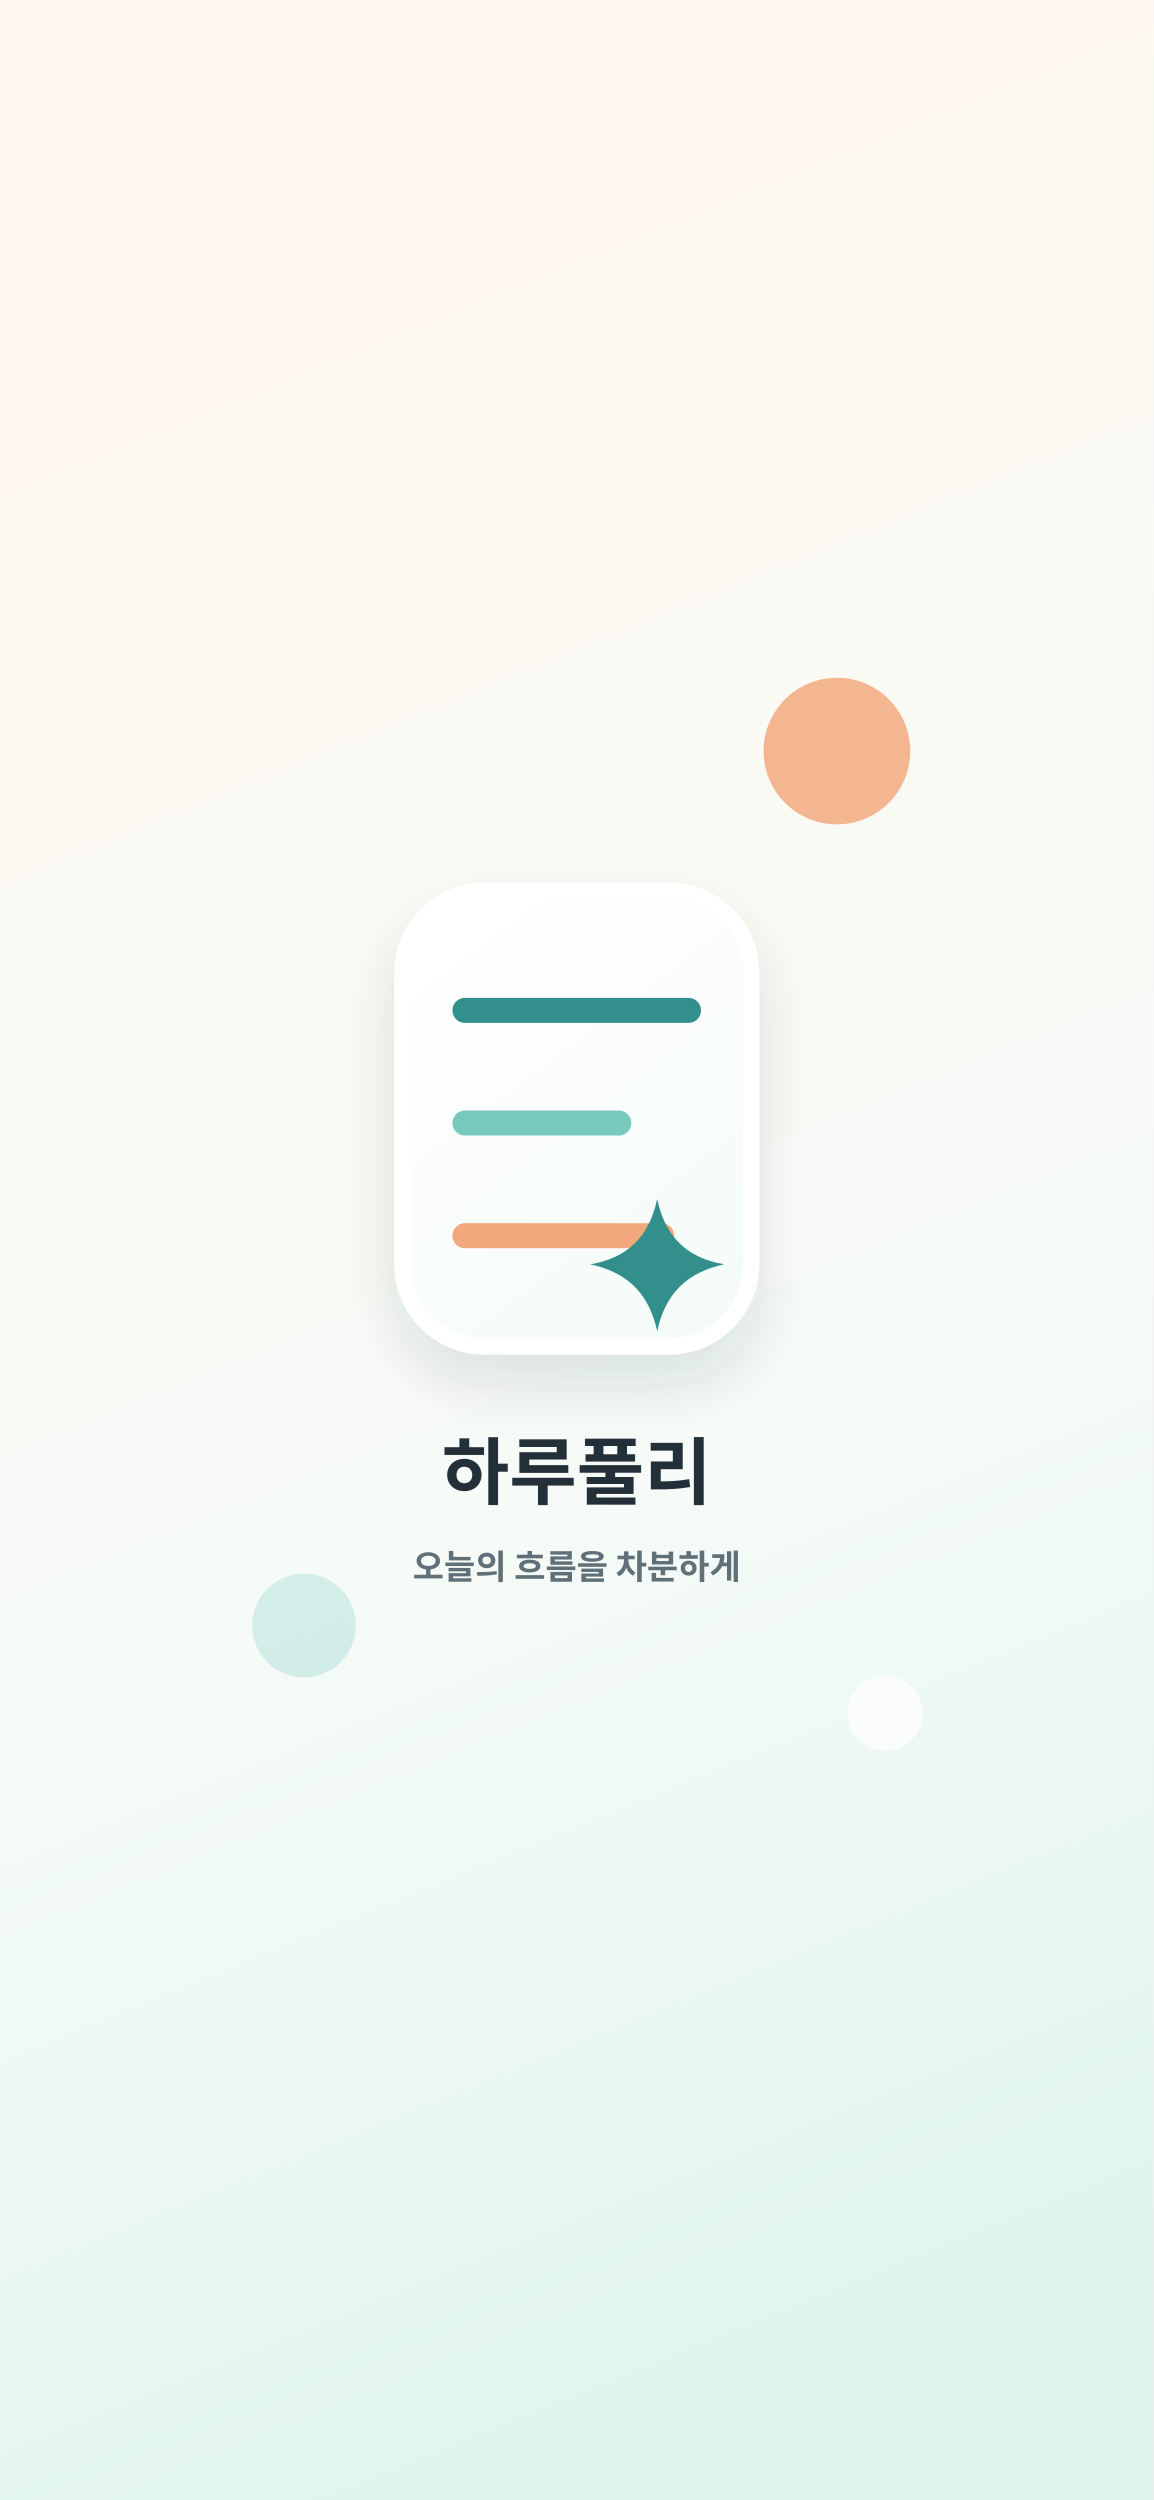
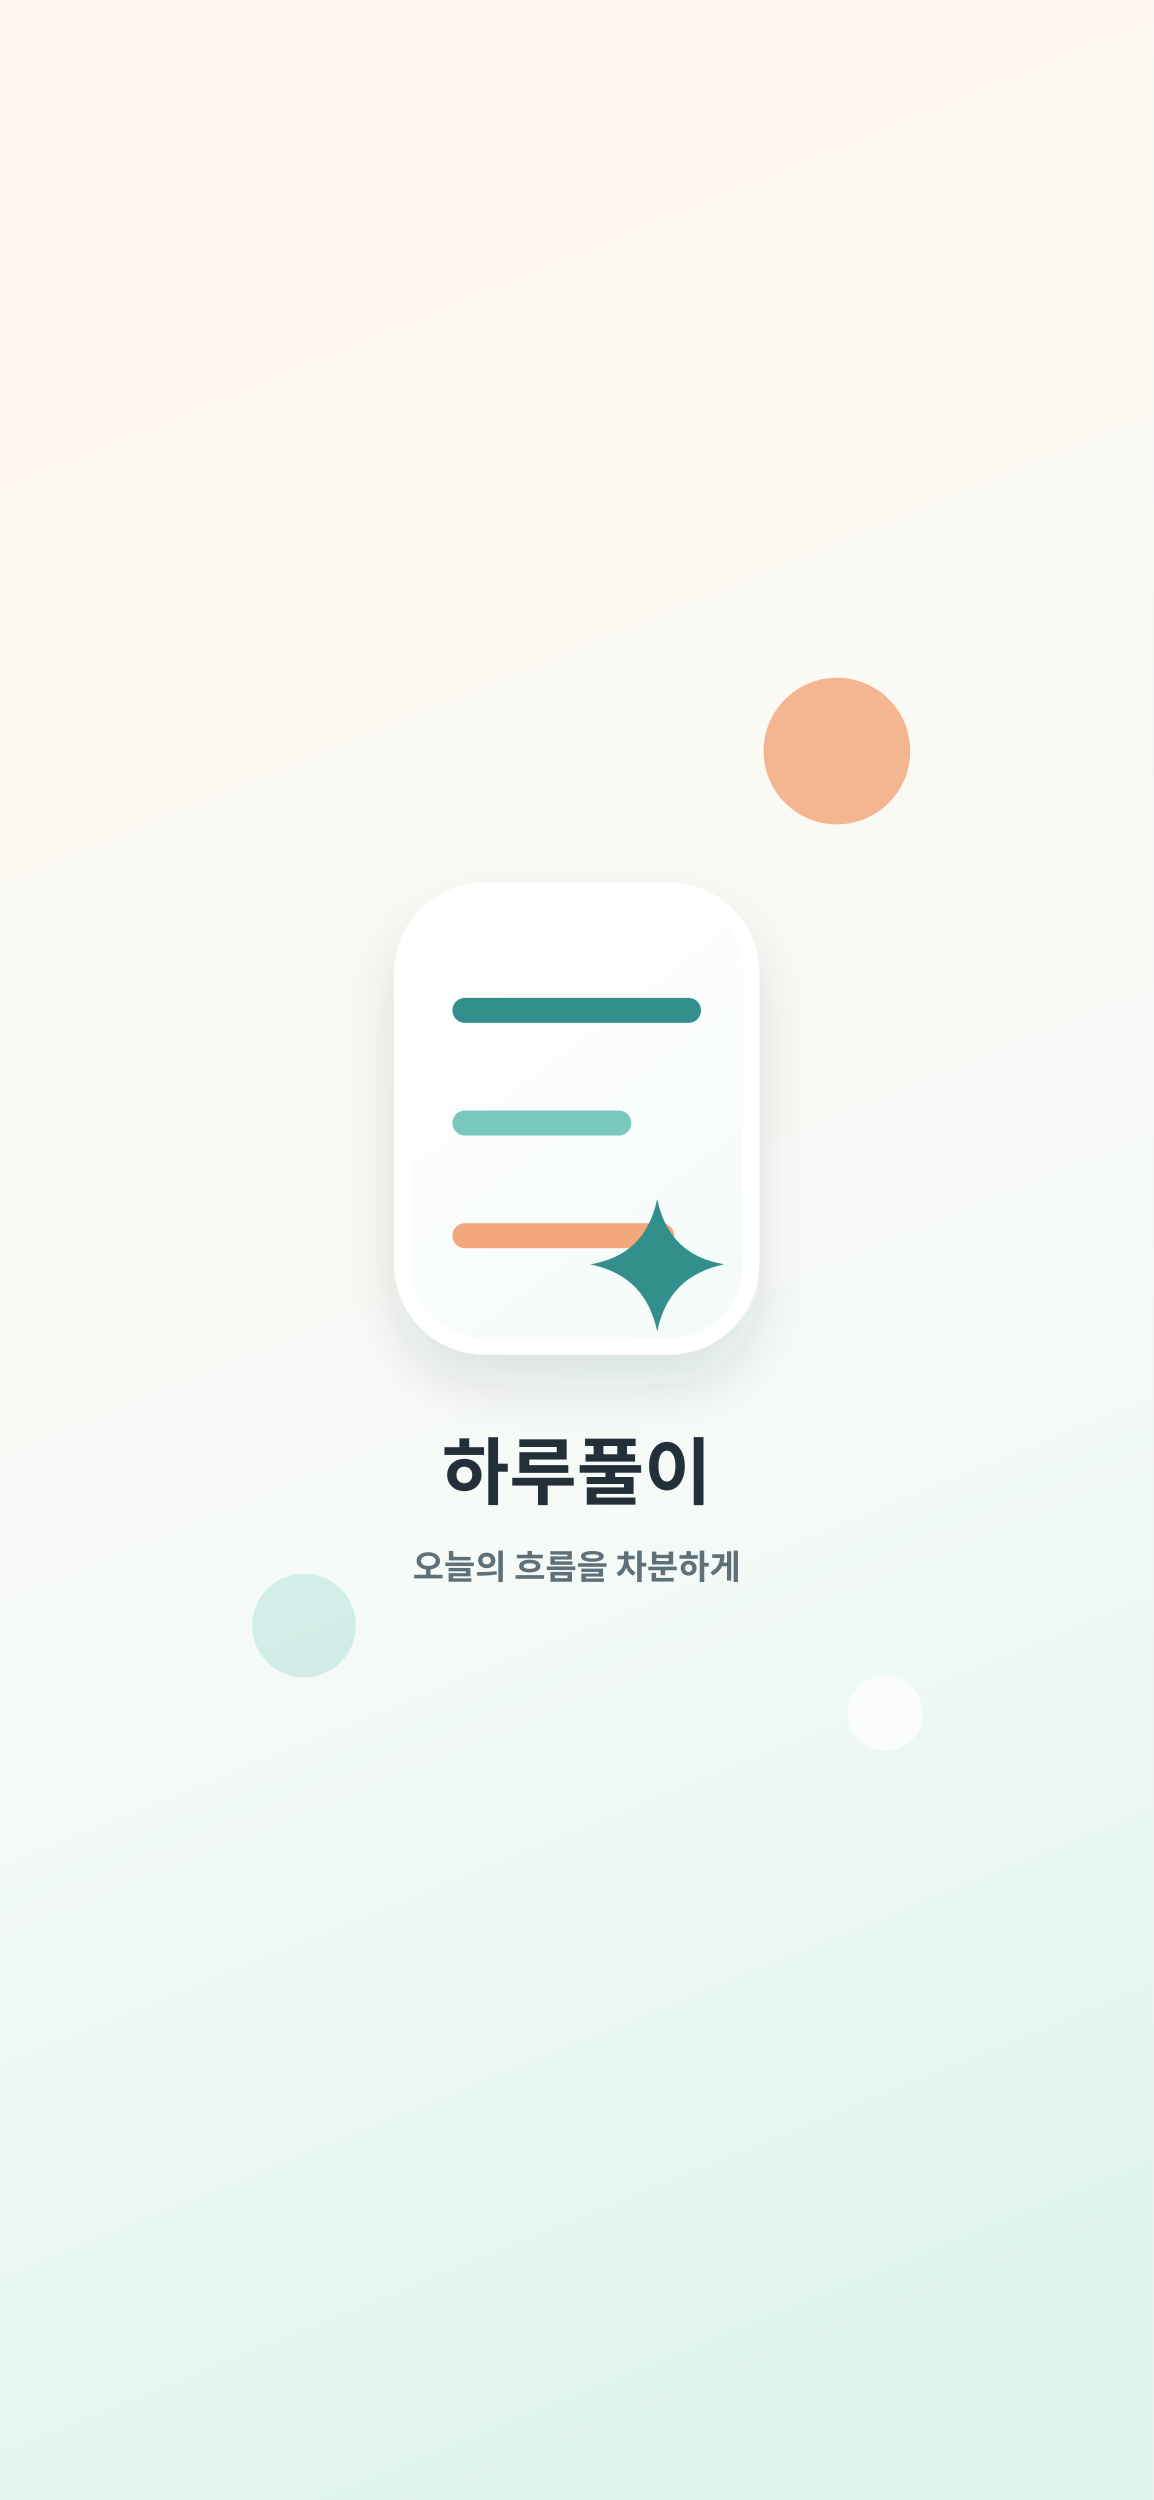
- <svg xmlns="http://www.w3.org/2000/svg" viewBox="0 0 1290 2796" role="img" aria-label="하루풀리 splash master">
+ <svg xmlns="http://www.w3.org/2000/svg" viewBox="0 0 1290 2796" role="img" aria-label="하루풀이 splash master">
  <defs>
    <linearGradient id="splashBg" x1="160" y1="220" x2="1130" y2="2600" gradientUnits="userSpaceOnUse">
      <stop offset="0" stop-color="#fff8ef" />
      <stop offset="0.58" stop-color="#f7fbf8" />
      <stop offset="1" stop-color="#dff4ef" />
    </linearGradient>
    <linearGradient id="splashCard" x1="464" y1="1020" x2="826" y2="1500" gradientUnits="userSpaceOnUse">
      <stop offset="0" stop-color="#ffffff" />
      <stop offset="1" stop-color="#f4fbf8" />
    </linearGradient>
    <filter id="splashShadow" x="-25%" y="-25%" width="150%" height="150%">
      <feDropShadow dx="0" dy="34" stdDeviation="30" flood-color="#25323b" flood-opacity="0.12" />
    </filter>
  </defs>
  <rect width="1290" height="2796" fill="url(#splashBg)" />
  <circle cx="936" cy="840" r="82" fill="#f3a77b" opacity="0.82" />
  <circle cx="340" cy="1818" r="58" fill="#78c8bd" opacity="0.28" />
  <circle cx="990" cy="1916" r="42" fill="#ffffff" opacity="0.72" />
  <g filter="url(#splashShadow)">
    <rect x="450" y="996" width="390" height="510" rx="92" fill="url(#splashCard)" stroke="#ffffff" stroke-width="18" />
    <path d="M520 1130h250" stroke="#338f8b" stroke-width="28" stroke-linecap="round" />
    <path d="M520 1256h172" stroke="#78c8bd" stroke-width="28" stroke-linecap="round" />
    <path d="M520 1382h220" stroke="#f3a77b" stroke-width="28" stroke-linecap="round" />
    <path d="M810 1414c-42-7-66-31-75-73-9 42-33 66-75 73 42 9 66 33 75 75 9-42 33-66 75-75Z" fill="#338f8b" />
  </g>
-   <text x="645" y="1676" text-anchor="middle" fill="#243039" font-size="82" font-weight="800" font-family="-apple-system, BlinkMacSystemFont, Segoe UI, sans-serif">하루풀리</text>
+   <text x="645" y="1676" text-anchor="middle" fill="#243039" font-size="82" font-weight="800" font-family="-apple-system, BlinkMacSystemFont, Segoe UI, sans-serif">하루풀이</text>
  <text x="645" y="1766" text-anchor="middle" fill="#607078" font-size="38" font-weight="700" font-family="-apple-system, BlinkMacSystemFont, Segoe UI, sans-serif">오늘의 흐름을 차분하게</text>
</svg>
